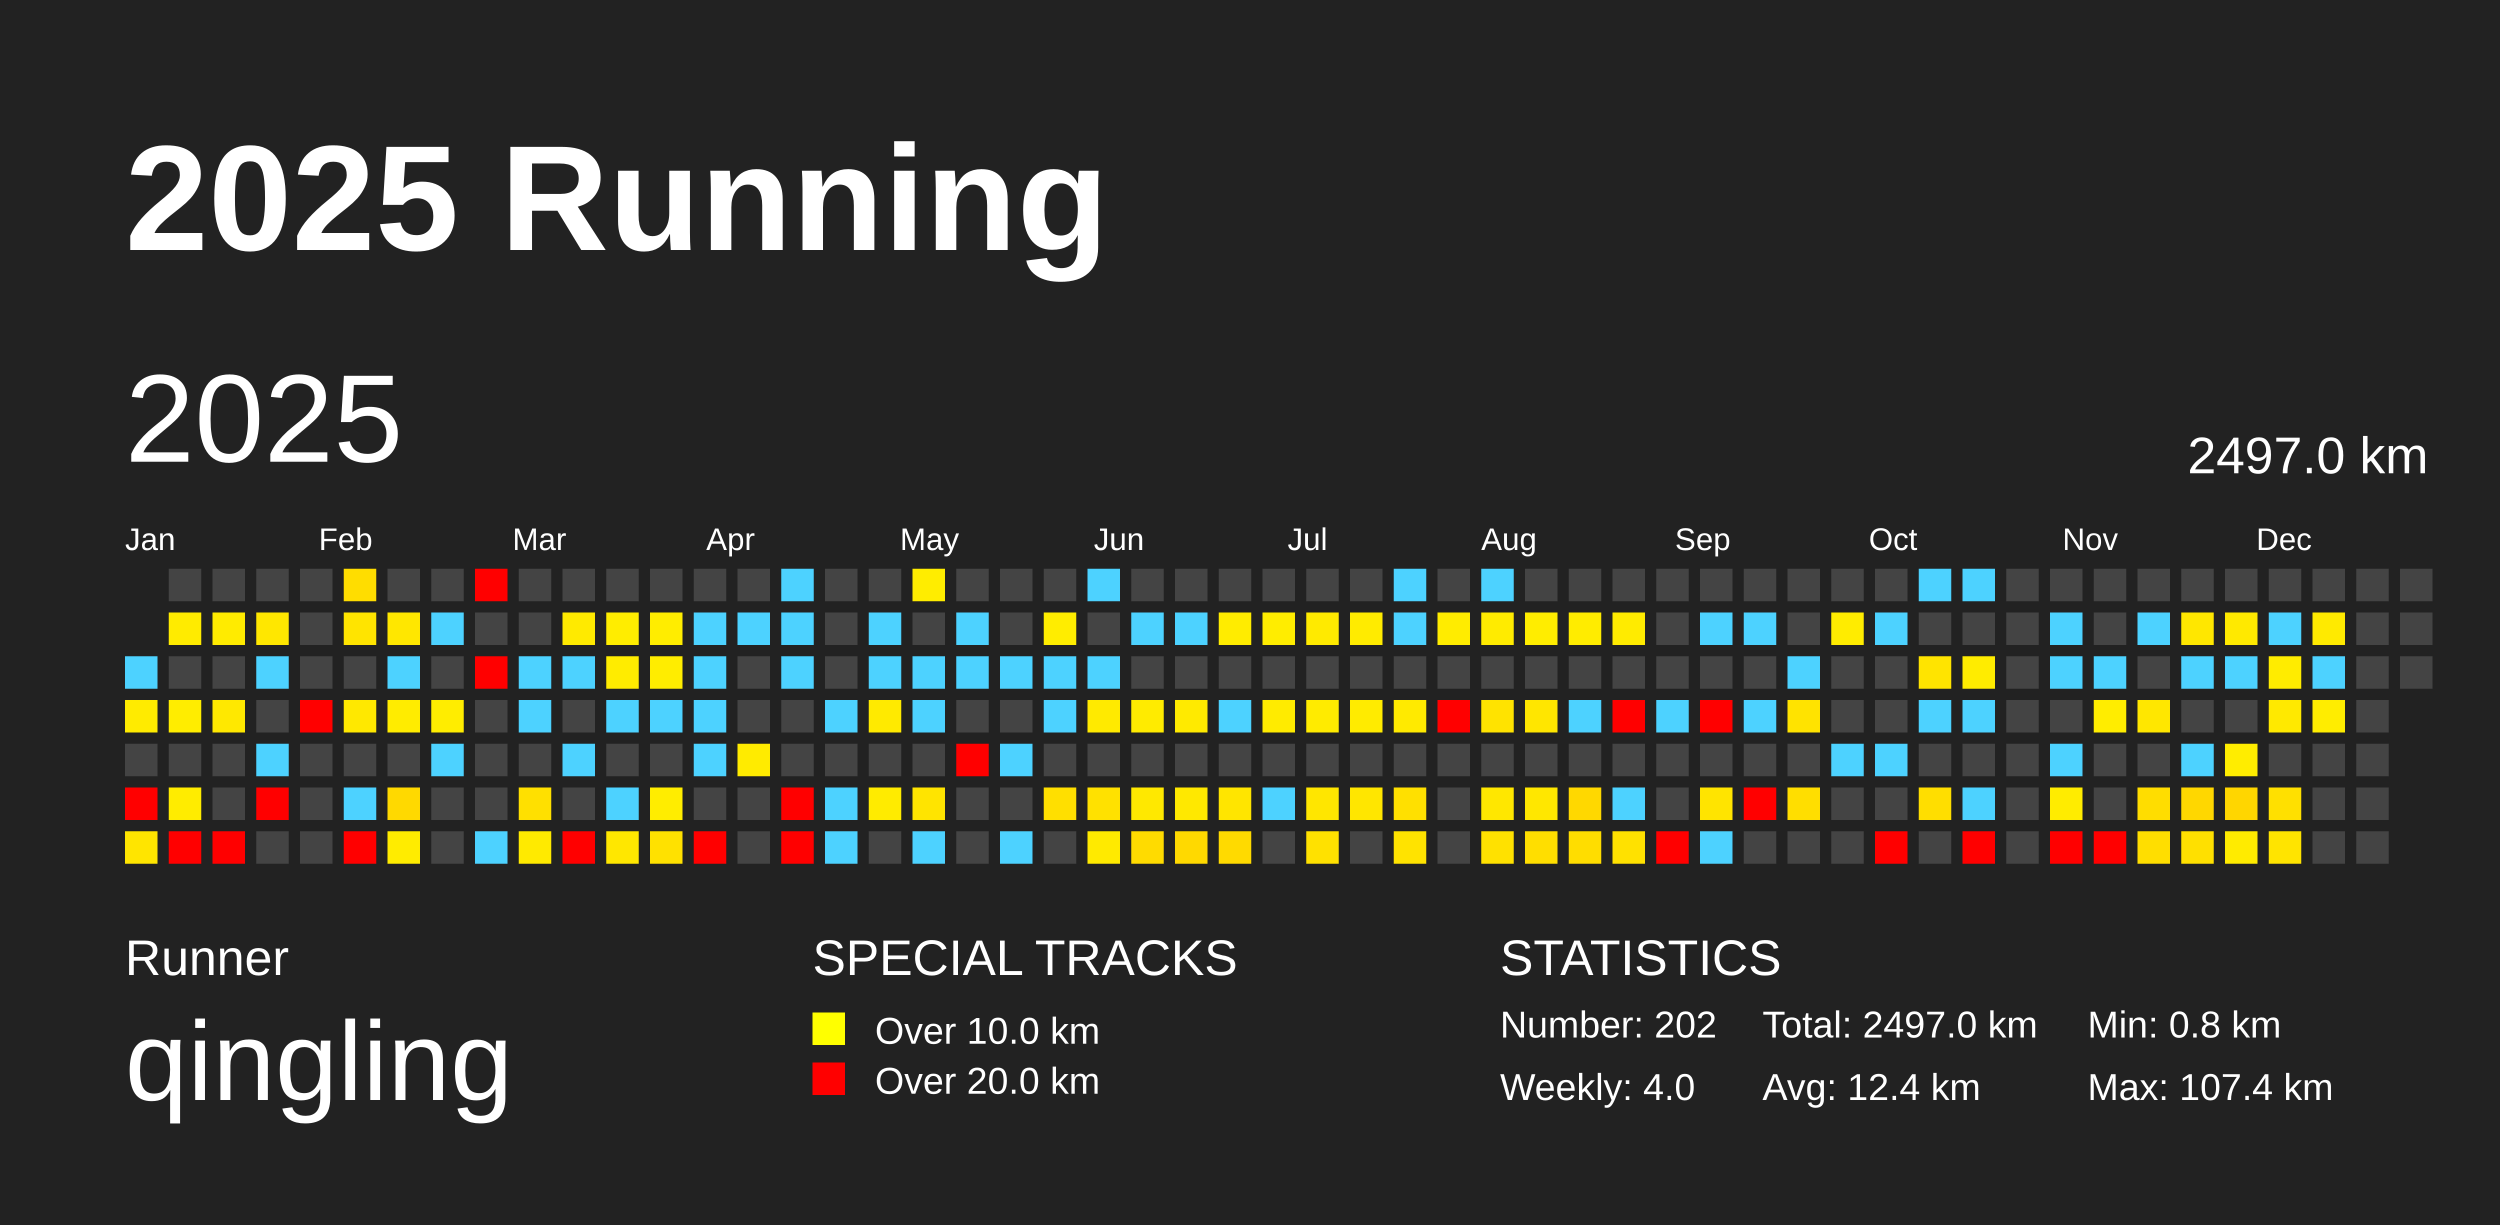
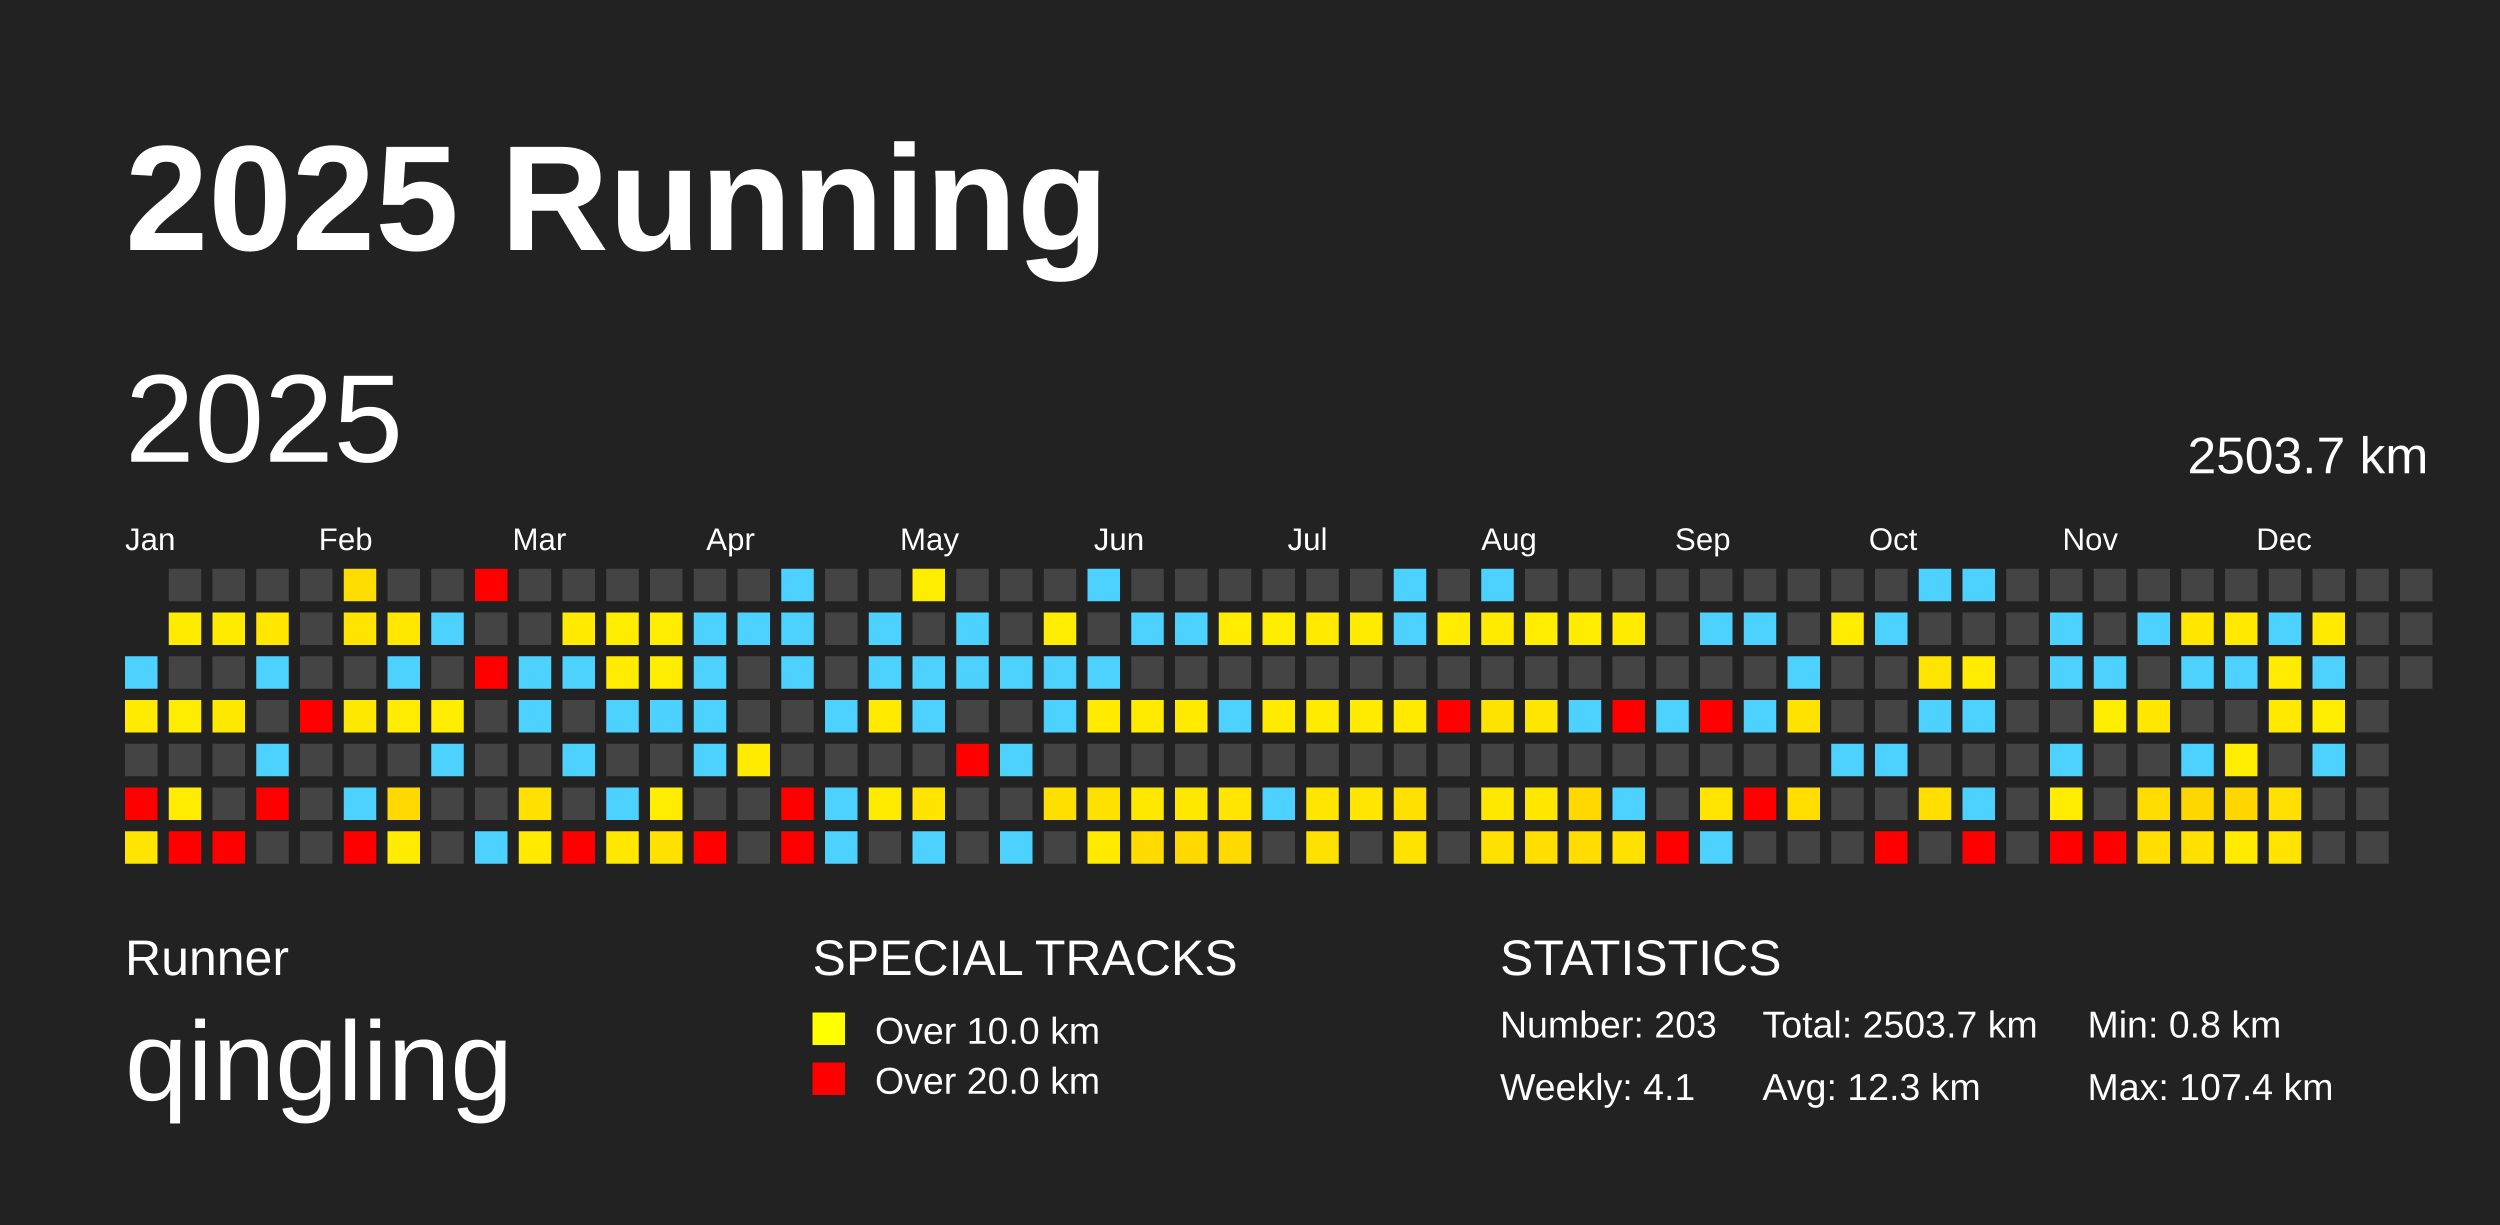
<svg xmlns="http://www.w3.org/2000/svg" baseProfile="full" height="98mm" version="1.1" viewBox="0,0,200,98" width="200mm">
  <defs />
  <rect fill="#222222" height="98" width="200" x="0" y="0" />
  <text fill="#FFFFFF" style="font-size:12px; font-family:Arial; font-weight:bold;" x="10" y="20">2025 Running</text>
  <text fill="#FFFFFF" style="font-size:4px; font-family:Arial" x="10" y="78">Runner</text>
  <text fill="#FFFFFF" style="font-size:9px; font-family:Arial" x="10" y="88">qingling</text>
  <text fill="#FFFFFF" style="font-size:4px; font-family:Arial" x="65" y="78">SPECIAL TRACKS</text>
  <rect fill="yellow" height="2.6" width="2.6" x="65" y="81" />
  <text fill="#FFFFFF" style="font-size:3px; font-family:Arial" x="70" y="83.5">Over 10.0 km</text>
  <rect fill="red" height="2.6" width="2.6" x="65" y="85" />
  <text fill="#FFFFFF" style="font-size:3px; font-family:Arial" x="70" y="87.5">Over 20.0 km</text>
  <text fill="#FFFFFF" style="font-size:4px; font-family:Arial" x="120" y="78">STATISTICS</text>
-   <text fill="#FFFFFF" style="font-size:3px; font-family:Arial" x="120" y="83">Number: 202</text>
-   <text fill="#FFFFFF" style="font-size:3px; font-family:Arial" x="120" y="88">Weekly: 4.0</text>
-   <text fill="#FFFFFF" style="font-size:3px; font-family:Arial" x="141" y="83">Total: 2497.0 km</text>
-   <text fill="#FFFFFF" style="font-size:3px; font-family:Arial" x="141" y="88">Avg: 12.4 km</text>
+   <text fill="#FFFFFF" style="font-size:3px; font-family:Arial" x="120" y="83">Number: 203</text>
+   <text fill="#FFFFFF" style="font-size:3px; font-family:Arial" x="120" y="88">Weekly: 4.1</text>
+   <text fill="#FFFFFF" style="font-size:3px; font-family:Arial" x="141" y="83">Total: 2503.7 km</text>
+   <text fill="#FFFFFF" style="font-size:3px; font-family:Arial" x="141" y="88">Avg: 12.3 km</text>
  <text fill="#FFFFFF" style="font-size:3px; font-family:Arial" x="167" y="83">Min: 0.8 km</text>
  <text fill="#FFFFFF" style="font-size:3px; font-family:Arial" x="167" y="88">Max: 107.4 km</text>
  <text dominant-baseline="hanging" fill="#FFFFFF" style="font-size:10.0px; font-family:Arial;" x="10" y="30">2025</text>
-   <text dominant-baseline="hanging" fill="#FFFFFF" style="font-size:4.125px; font-family:Arial;" x="175" y="35">2497.0 km</text>
+   <text dominant-baseline="hanging" fill="#FFFFFF" style="font-size:4.125px; font-family:Arial;" x="175" y="35">2503.7 km</text>
  <text fill="#FFFFFF" style="font-size:2.5px; font-family:Arial" x="10.0" y="44">Jan</text>
  <text fill="#FFFFFF" style="font-size:2.5px; font-family:Arial" x="25.5" y="44">Feb</text>
  <text fill="#FFFFFF" style="font-size:2.5px; font-family:Arial" x="41.0" y="44">Mar</text>
  <text fill="#FFFFFF" style="font-size:2.5px; font-family:Arial" x="56.5" y="44">Apr</text>
  <text fill="#FFFFFF" style="font-size:2.5px; font-family:Arial" x="72.0" y="44">May</text>
  <text fill="#FFFFFF" style="font-size:2.5px; font-family:Arial" x="87.5" y="44">Jun</text>
  <text fill="#FFFFFF" style="font-size:2.5px; font-family:Arial" x="103.0" y="44">Jul</text>
  <text fill="#FFFFFF" style="font-size:2.5px; font-family:Arial" x="118.5" y="44">Aug</text>
  <text fill="#FFFFFF" style="font-size:2.5px; font-family:Arial" x="134.0" y="44">Sep</text>
  <text fill="#FFFFFF" style="font-size:2.5px; font-family:Arial" x="149.5" y="44">Oct</text>
  <text fill="#FFFFFF" style="font-size:2.5px; font-family:Arial" x="165.0" y="44">Nov</text>
  <text fill="#FFFFFF" style="font-size:2.5px; font-family:Arial" x="180.5" y="44">Dec</text>
  <rect fill="#4dd2ff" height="2.6" width="2.6" x="10.0" y="52.5" />
  <rect fill="#ffeb00" height="2.6" width="2.6" x="10.0" y="56.0" />
  <rect fill="#444444" height="2.6" width="2.6" x="10.0" y="59.5" />
  <rect fill="red" height="2.6" width="2.6" x="10.0" y="63.0" />
  <rect fill="#ffe500" height="2.6" width="2.6" x="10.0" y="66.5" />
  <rect fill="#444444" height="2.6" width="2.6" x="13.5" y="45.5" />
  <rect fill="#ffeb00" height="2.6" width="2.6" x="13.5" y="49.0" />
  <rect fill="#444444" height="2.6" width="2.6" x="13.5" y="52.5" />
  <rect fill="#ffed00" height="2.6" width="2.6" x="13.5" y="56.0" />
  <rect fill="#444444" height="2.6" width="2.6" x="13.5" y="59.5" />
  <rect fill="#ffec00" height="2.6" width="2.6" x="13.5" y="63.0" />
  <rect fill="red" height="2.6" width="2.6" x="13.5" y="66.5" />
  <rect fill="#444444" height="2.6" width="2.6" x="17.0" y="45.5" />
  <rect fill="#ffeb00" height="2.6" width="2.6" x="17.0" y="49.0" />
  <rect fill="#444444" height="2.6" width="2.6" x="17.0" y="52.5" />
  <rect fill="#ffe800" height="2.6" width="2.6" x="17.0" y="56.0" />
  <rect fill="#444444" height="2.6" width="2.6" x="17.0" y="59.5" />
  <rect fill="#444444" height="2.6" width="2.6" x="17.0" y="63.0" />
  <rect fill="red" height="2.6" width="2.6" x="17.0" y="66.5" />
  <rect fill="#444444" height="2.6" width="2.6" x="20.5" y="45.5" />
  <rect fill="#ffe700" height="2.6" width="2.6" x="20.5" y="49.0" />
  <rect fill="#4dd2ff" height="2.6" width="2.6" x="20.5" y="52.5" />
  <rect fill="#444444" height="2.6" width="2.6" x="20.5" y="56.0" />
  <rect fill="#4dd2ff" height="2.6" width="2.6" x="20.5" y="59.5" />
  <rect fill="red" height="2.6" width="2.6" x="20.5" y="63.0" />
  <rect fill="#444444" height="2.6" width="2.6" x="20.5" y="66.5" />
  <rect fill="#444444" height="2.6" width="2.6" x="24.0" y="45.5" />
  <rect fill="#444444" height="2.6" width="2.6" x="24.0" y="49.0" />
  <rect fill="#444444" height="2.6" width="2.6" x="24.0" y="52.5" />
  <rect fill="red" height="2.6" width="2.6" x="24.0" y="56.0" />
  <rect fill="#444444" height="2.6" width="2.6" x="24.0" y="59.5" />
  <rect fill="#444444" height="2.6" width="2.6" x="24.0" y="63.0" />
  <rect fill="#444444" height="2.6" width="2.6" x="24.0" y="66.5" />
  <rect fill="#ffdd00" height="2.6" width="2.6" x="27.5" y="45.5" />
  <rect fill="#ffe400" height="2.6" width="2.6" x="27.5" y="49.0" />
  <rect fill="#444444" height="2.6" width="2.6" x="27.5" y="52.5" />
  <rect fill="#ffe800" height="2.6" width="2.6" x="27.5" y="56.0" />
  <rect fill="#444444" height="2.6" width="2.6" x="27.5" y="59.5" />
  <rect fill="#4dd2ff" height="2.6" width="2.6" x="27.5" y="63.0" />
  <rect fill="red" height="2.6" width="2.6" x="27.5" y="66.5" />
  <rect fill="#444444" height="2.6" width="2.6" x="31.0" y="45.5" />
  <rect fill="#ffe700" height="2.6" width="2.6" x="31.0" y="49.0" />
  <rect fill="#4dd2ff" height="2.6" width="2.6" x="31.0" y="52.5" />
  <rect fill="#ffec00" height="2.6" width="2.6" x="31.0" y="56.0" />
  <rect fill="#444444" height="2.6" width="2.6" x="31.0" y="59.5" />
  <rect fill="#ffd900" height="2.6" width="2.6" x="31.0" y="63.0" />
  <rect fill="#ffec00" height="2.6" width="2.6" x="31.0" y="66.5" />
  <rect fill="#444444" height="2.6" width="2.6" x="34.5" y="45.5" />
  <rect fill="#4dd2ff" height="2.6" width="2.6" x="34.5" y="49.0" />
  <rect fill="#444444" height="2.6" width="2.6" x="34.5" y="52.5" />
  <rect fill="#ffed00" height="2.6" width="2.6" x="34.5" y="56.0" />
  <rect fill="#4dd2ff" height="2.6" width="2.6" x="34.5" y="59.5" />
  <rect fill="#444444" height="2.6" width="2.6" x="34.5" y="63.0" />
  <rect fill="#444444" height="2.6" width="2.6" x="34.5" y="66.5" />
  <rect fill="red" height="2.6" width="2.6" x="38.0" y="45.5" />
  <rect fill="#444444" height="2.6" width="2.6" x="38.0" y="49.0" />
  <rect fill="red" height="2.6" width="2.6" x="38.0" y="52.5" />
  <rect fill="#444444" height="2.6" width="2.6" x="38.0" y="56.0" />
  <rect fill="#444444" height="2.6" width="2.6" x="38.0" y="59.5" />
  <rect fill="#444444" height="2.6" width="2.6" x="38.0" y="63.0" />
  <rect fill="#4dd2ff" height="2.6" width="2.6" x="38.0" y="66.5" />
  <rect fill="#444444" height="2.6" width="2.6" x="41.5" y="45.5" />
  <rect fill="#444444" height="2.6" width="2.6" x="41.5" y="49.0" />
  <rect fill="#4dd2ff" height="2.6" width="2.6" x="41.5" y="52.5" />
  <rect fill="#4dd2ff" height="2.6" width="2.6" x="41.5" y="56.0" />
  <rect fill="#444444" height="2.6" width="2.6" x="41.5" y="59.5" />
  <rect fill="#ffe000" height="2.6" width="2.6" x="41.5" y="63.0" />
  <rect fill="#ffea00" height="2.6" width="2.6" x="41.5" y="66.5" />
  <rect fill="#444444" height="2.6" width="2.6" x="45.0" y="45.5" />
  <rect fill="#ffea00" height="2.6" width="2.6" x="45.0" y="49.0" />
  <rect fill="#4dd2ff" height="2.6" width="2.6" x="45.0" y="52.5" />
  <rect fill="#444444" height="2.6" width="2.6" x="45.0" y="56.0" />
  <rect fill="#4dd2ff" height="2.6" width="2.6" x="45.0" y="59.5" />
  <rect fill="#444444" height="2.6" width="2.6" x="45.0" y="63.0" />
  <rect fill="red" height="2.6" width="2.6" x="45.0" y="66.5" />
  <rect fill="#444444" height="2.6" width="2.6" x="48.5" y="45.5" />
  <rect fill="#ffed00" height="2.6" width="2.6" x="48.5" y="49.0" />
  <rect fill="#ffec00" height="2.6" width="2.6" x="48.5" y="52.5" />
  <rect fill="#4dd2ff" height="2.6" width="2.6" x="48.5" y="56.0" />
  <rect fill="#444444" height="2.6" width="2.6" x="48.5" y="59.5" />
  <rect fill="#4dd2ff" height="2.6" width="2.6" x="48.5" y="63.0" />
  <rect fill="#ffe700" height="2.6" width="2.6" x="48.5" y="66.5" />
  <rect fill="#444444" height="2.6" width="2.6" x="52.0" y="45.5" />
  <rect fill="#ffed00" height="2.6" width="2.6" x="52.0" y="49.0" />
  <rect fill="#ffed00" height="2.6" width="2.6" x="52.0" y="52.5" />
  <rect fill="#4dd2ff" height="2.6" width="2.6" x="52.0" y="56.0" />
  <rect fill="#444444" height="2.6" width="2.6" x="52.0" y="59.5" />
  <rect fill="#ffed00" height="2.6" width="2.6" x="52.0" y="63.0" />
  <rect fill="#ffe100" height="2.6" width="2.6" x="52.0" y="66.5" />
  <rect fill="#444444" height="2.6" width="2.6" x="55.5" y="45.5" />
  <rect fill="#4dd2ff" height="2.6" width="2.6" x="55.5" y="49.0" />
  <rect fill="#4dd2ff" height="2.6" width="2.6" x="55.5" y="52.5" />
  <rect fill="#4dd2ff" height="2.6" width="2.6" x="55.5" y="56.0" />
  <rect fill="#4dd2ff" height="2.6" width="2.6" x="55.5" y="59.5" />
  <rect fill="#444444" height="2.6" width="2.6" x="55.5" y="63.0" />
  <rect fill="red" height="2.6" width="2.6" x="55.5" y="66.5" />
  <rect fill="#444444" height="2.6" width="2.6" x="59.0" y="45.5" />
  <rect fill="#4dd2ff" height="2.6" width="2.6" x="59.0" y="49.0" />
  <rect fill="#444444" height="2.6" width="2.6" x="59.0" y="52.5" />
  <rect fill="#444444" height="2.6" width="2.6" x="59.0" y="56.0" />
  <rect fill="#ffeb00" height="2.6" width="2.6" x="59.0" y="59.5" />
  <rect fill="#444444" height="2.6" width="2.6" x="59.0" y="63.0" />
  <rect fill="#444444" height="2.6" width="2.6" x="59.0" y="66.5" />
  <rect fill="#4dd2ff" height="2.6" width="2.6" x="62.5" y="45.5" />
  <rect fill="#4dd2ff" height="2.6" width="2.6" x="62.5" y="49.0" />
  <rect fill="#4dd2ff" height="2.6" width="2.6" x="62.5" y="52.5" />
  <rect fill="#444444" height="2.6" width="2.6" x="62.5" y="56.0" />
  <rect fill="#444444" height="2.6" width="2.6" x="62.5" y="59.5" />
  <rect fill="red" height="2.6" width="2.6" x="62.5" y="63.0" />
  <rect fill="red" height="2.6" width="2.6" x="62.5" y="66.5" />
  <rect fill="#444444" height="2.6" width="2.6" x="66.0" y="45.5" />
  <rect fill="#444444" height="2.6" width="2.6" x="66.0" y="49.0" />
  <rect fill="#444444" height="2.6" width="2.6" x="66.0" y="52.5" />
  <rect fill="#4dd2ff" height="2.6" width="2.6" x="66.0" y="56.0" />
  <rect fill="#444444" height="2.6" width="2.6" x="66.0" y="59.5" />
  <rect fill="#4dd2ff" height="2.6" width="2.6" x="66.0" y="63.0" />
  <rect fill="#4dd2ff" height="2.6" width="2.6" x="66.0" y="66.5" />
  <rect fill="#444444" height="2.6" width="2.6" x="69.5" y="45.5" />
  <rect fill="#4dd2ff" height="2.6" width="2.6" x="69.5" y="49.0" />
  <rect fill="#4dd2ff" height="2.6" width="2.6" x="69.5" y="52.5" />
  <rect fill="#ffea00" height="2.6" width="2.6" x="69.5" y="56.0" />
  <rect fill="#444444" height="2.6" width="2.6" x="69.5" y="59.5" />
  <rect fill="#ffeb00" height="2.6" width="2.6" x="69.5" y="63.0" />
  <rect fill="#444444" height="2.6" width="2.6" x="69.5" y="66.5" />
  <rect fill="#ffed00" height="2.6" width="2.6" x="73.0" y="45.5" />
  <rect fill="#444444" height="2.6" width="2.6" x="73.0" y="49.0" />
  <rect fill="#4dd2ff" height="2.6" width="2.6" x="73.0" y="52.5" />
  <rect fill="#4dd2ff" height="2.6" width="2.6" x="73.0" y="56.0" />
  <rect fill="#444444" height="2.6" width="2.6" x="73.0" y="59.5" />
  <rect fill="#ffe400" height="2.6" width="2.6" x="73.0" y="63.0" />
  <rect fill="#4dd2ff" height="2.6" width="2.6" x="73.0" y="66.5" />
  <rect fill="#444444" height="2.6" width="2.6" x="76.5" y="45.5" />
  <rect fill="#4dd2ff" height="2.6" width="2.6" x="76.5" y="49.0" />
  <rect fill="#4dd2ff" height="2.6" width="2.6" x="76.5" y="52.5" />
  <rect fill="#444444" height="2.6" width="2.6" x="76.5" y="56.0" />
  <rect fill="red" height="2.6" width="2.6" x="76.5" y="59.5" />
  <rect fill="#444444" height="2.6" width="2.6" x="76.5" y="63.0" />
  <rect fill="#444444" height="2.6" width="2.6" x="76.5" y="66.5" />
  <rect fill="#444444" height="2.6" width="2.6" x="80.0" y="45.5" />
  <rect fill="#444444" height="2.6" width="2.6" x="80.0" y="49.0" />
  <rect fill="#4dd2ff" height="2.6" width="2.6" x="80.0" y="52.5" />
  <rect fill="#444444" height="2.6" width="2.6" x="80.0" y="56.0" />
  <rect fill="#4dd2ff" height="2.6" width="2.6" x="80.0" y="59.5" />
  <rect fill="#444444" height="2.6" width="2.6" x="80.0" y="63.0" />
  <rect fill="#4dd2ff" height="2.6" width="2.6" x="80.0" y="66.5" />
  <rect fill="#444444" height="2.6" width="2.6" x="83.5" y="45.5" />
  <rect fill="#ffed00" height="2.6" width="2.6" x="83.5" y="49.0" />
  <rect fill="#4dd2ff" height="2.6" width="2.6" x="83.5" y="52.5" />
  <rect fill="#4dd2ff" height="2.6" width="2.6" x="83.5" y="56.0" />
  <rect fill="#444444" height="2.6" width="2.6" x="83.5" y="59.5" />
  <rect fill="#ffdf00" height="2.6" width="2.6" x="83.5" y="63.0" />
  <rect fill="#444444" height="2.6" width="2.6" x="83.5" y="66.5" />
  <rect fill="#4dd2ff" height="2.6" width="2.6" x="87.0" y="45.5" />
  <rect fill="#444444" height="2.6" width="2.6" x="87.0" y="49.0" />
  <rect fill="#4dd2ff" height="2.6" width="2.6" x="87.0" y="52.5" />
  <rect fill="#ffea00" height="2.6" width="2.6" x="87.0" y="56.0" />
  <rect fill="#444444" height="2.6" width="2.6" x="87.0" y="59.5" />
  <rect fill="#ffe100" height="2.6" width="2.6" x="87.0" y="63.0" />
  <rect fill="#ffea00" height="2.6" width="2.6" x="87.0" y="66.5" />
  <rect fill="#444444" height="2.6" width="2.6" x="90.5" y="45.5" />
  <rect fill="#4dd2ff" height="2.6" width="2.6" x="90.5" y="49.0" />
  <rect fill="#444444" height="2.6" width="2.6" x="90.5" y="52.5" />
  <rect fill="#ffeb00" height="2.6" width="2.6" x="90.5" y="56.0" />
  <rect fill="#444444" height="2.6" width="2.6" x="90.5" y="59.5" />
  <rect fill="#ffe800" height="2.6" width="2.6" x="90.5" y="63.0" />
  <rect fill="#ffdb00" height="2.6" width="2.6" x="90.5" y="66.5" />
  <rect fill="#444444" height="2.6" width="2.6" x="94.0" y="45.5" />
  <rect fill="#4dd2ff" height="2.6" width="2.6" x="94.0" y="49.0" />
  <rect fill="#444444" height="2.6" width="2.6" x="94.0" y="52.5" />
  <rect fill="#ffea00" height="2.6" width="2.6" x="94.0" y="56.0" />
  <rect fill="#444444" height="2.6" width="2.6" x="94.0" y="59.5" />
  <rect fill="#ffe800" height="2.6" width="2.6" x="94.0" y="63.0" />
  <rect fill="#ffd900" height="2.6" width="2.6" x="94.0" y="66.5" />
  <rect fill="#444444" height="2.6" width="2.6" x="97.5" y="45.5" />
  <rect fill="#ffec00" height="2.6" width="2.6" x="97.5" y="49.0" />
  <rect fill="#444444" height="2.6" width="2.6" x="97.5" y="52.5" />
  <rect fill="#4dd2ff" height="2.6" width="2.6" x="97.5" y="56.0" />
  <rect fill="#444444" height="2.6" width="2.6" x="97.5" y="59.5" />
  <rect fill="#ffe500" height="2.6" width="2.6" x="97.5" y="63.0" />
  <rect fill="#ffda00" height="2.6" width="2.6" x="97.5" y="66.5" />
  <rect fill="#444444" height="2.6" width="2.6" x="101.0" y="45.5" />
  <rect fill="#ffed00" height="2.6" width="2.6" x="101.0" y="49.0" />
  <rect fill="#444444" height="2.6" width="2.6" x="101.0" y="52.5" />
  <rect fill="#ffeb00" height="2.6" width="2.6" x="101.0" y="56.0" />
  <rect fill="#444444" height="2.6" width="2.6" x="101.0" y="59.5" />
  <rect fill="#4dd2ff" height="2.6" width="2.6" x="101.0" y="63.0" />
  <rect fill="#444444" height="2.6" width="2.6" x="101.0" y="66.5" />
  <rect fill="#444444" height="2.6" width="2.6" x="104.5" y="45.5" />
  <rect fill="#ffea00" height="2.6" width="2.6" x="104.5" y="49.0" />
  <rect fill="#444444" height="2.6" width="2.6" x="104.5" y="52.5" />
  <rect fill="#ffeb00" height="2.6" width="2.6" x="104.5" y="56.0" />
  <rect fill="#444444" height="2.6" width="2.6" x="104.5" y="59.5" />
  <rect fill="#ffe600" height="2.6" width="2.6" x="104.5" y="63.0" />
  <rect fill="#ffe100" height="2.6" width="2.6" x="104.5" y="66.5" />
  <rect fill="#444444" height="2.6" width="2.6" x="108.0" y="45.5" />
  <rect fill="#ffeb00" height="2.6" width="2.6" x="108.0" y="49.0" />
  <rect fill="#444444" height="2.6" width="2.6" x="108.0" y="52.5" />
  <rect fill="#ffeb00" height="2.6" width="2.6" x="108.0" y="56.0" />
  <rect fill="#444444" height="2.6" width="2.6" x="108.0" y="59.5" />
  <rect fill="#ffe600" height="2.6" width="2.6" x="108.0" y="63.0" />
  <rect fill="#444444" height="2.6" width="2.6" x="108.0" y="66.5" />
  <rect fill="#4dd2ff" height="2.6" width="2.6" x="111.5" y="45.5" />
  <rect fill="#4dd2ff" height="2.6" width="2.6" x="111.5" y="49.0" />
  <rect fill="#444444" height="2.6" width="2.6" x="111.5" y="52.5" />
  <rect fill="#ffea00" height="2.6" width="2.6" x="111.5" y="56.0" />
  <rect fill="#444444" height="2.6" width="2.6" x="111.5" y="59.5" />
  <rect fill="#ffe000" height="2.6" width="2.6" x="111.5" y="63.0" />
  <rect fill="#ffe300" height="2.6" width="2.6" x="111.5" y="66.5" />
  <rect fill="#444444" height="2.6" width="2.6" x="115.0" y="45.5" />
  <rect fill="#ffec00" height="2.6" width="2.6" x="115.0" y="49.0" />
  <rect fill="#444444" height="2.6" width="2.6" x="115.0" y="52.5" />
  <rect fill="red" height="2.6" width="2.6" x="115.0" y="56.0" />
  <rect fill="#444444" height="2.6" width="2.6" x="115.0" y="59.5" />
  <rect fill="#444444" height="2.6" width="2.6" x="115.0" y="63.0" />
  <rect fill="#444444" height="2.6" width="2.6" x="115.0" y="66.5" />
  <rect fill="#4dd2ff" height="2.6" width="2.6" x="118.5" y="45.5" />
  <rect fill="#ffeb00" height="2.6" width="2.6" x="118.5" y="49.0" />
  <rect fill="#444444" height="2.6" width="2.6" x="118.5" y="52.5" />
  <rect fill="#ffe300" height="2.6" width="2.6" x="118.5" y="56.0" />
  <rect fill="#444444" height="2.6" width="2.6" x="118.5" y="59.5" />
  <rect fill="#ffe700" height="2.6" width="2.6" x="118.5" y="63.0" />
  <rect fill="#ffe100" height="2.6" width="2.6" x="118.5" y="66.5" />
  <rect fill="#444444" height="2.6" width="2.6" x="122.0" y="45.5" />
  <rect fill="#ffed00" height="2.6" width="2.6" x="122.0" y="49.0" />
  <rect fill="#444444" height="2.6" width="2.6" x="122.0" y="52.5" />
  <rect fill="#ffe600" height="2.6" width="2.6" x="122.0" y="56.0" />
  <rect fill="#444444" height="2.6" width="2.6" x="122.0" y="59.5" />
  <rect fill="#ffe700" height="2.6" width="2.6" x="122.0" y="63.0" />
  <rect fill="#ffde00" height="2.6" width="2.6" x="122.0" y="66.5" />
  <rect fill="#444444" height="2.6" width="2.6" x="125.5" y="45.5" />
  <rect fill="#ffec00" height="2.6" width="2.6" x="125.5" y="49.0" />
  <rect fill="#444444" height="2.6" width="2.6" x="125.5" y="52.5" />
  <rect fill="#4dd2ff" height="2.6" width="2.6" x="125.5" y="56.0" />
  <rect fill="#444444" height="2.6" width="2.6" x="125.5" y="59.5" />
  <rect fill="#ffd800" height="2.6" width="2.6" x="125.5" y="63.0" />
  <rect fill="#ffdd00" height="2.6" width="2.6" x="125.5" y="66.5" />
  <rect fill="#444444" height="2.6" width="2.6" x="129.0" y="45.5" />
  <rect fill="#ffeb00" height="2.6" width="2.6" x="129.0" y="49.0" />
  <rect fill="#444444" height="2.6" width="2.6" x="129.0" y="52.5" />
  <rect fill="red" height="2.6" width="2.6" x="129.0" y="56.0" />
  <rect fill="#444444" height="2.6" width="2.6" x="129.0" y="59.5" />
  <rect fill="#4dd2ff" height="2.6" width="2.6" x="129.0" y="63.0" />
  <rect fill="#ffe100" height="2.6" width="2.6" x="129.0" y="66.5" />
  <rect fill="#444444" height="2.6" width="2.6" x="132.5" y="45.5" />
  <rect fill="#444444" height="2.6" width="2.6" x="132.5" y="49.0" />
  <rect fill="#444444" height="2.6" width="2.6" x="132.5" y="52.5" />
  <rect fill="#4dd2ff" height="2.6" width="2.6" x="132.5" y="56.0" />
  <rect fill="#444444" height="2.6" width="2.6" x="132.5" y="59.5" />
  <rect fill="#444444" height="2.6" width="2.6" x="132.5" y="63.0" />
  <rect fill="red" height="2.6" width="2.6" x="132.5" y="66.5" />
  <rect fill="#444444" height="2.6" width="2.6" x="136.0" y="45.5" />
  <rect fill="#4dd2ff" height="2.6" width="2.6" x="136.0" y="49.0" />
  <rect fill="#444444" height="2.6" width="2.6" x="136.0" y="52.5" />
  <rect fill="red" height="2.6" width="2.6" x="136.0" y="56.0" />
  <rect fill="#444444" height="2.6" width="2.6" x="136.0" y="59.5" />
  <rect fill="#ffe400" height="2.6" width="2.6" x="136.0" y="63.0" />
  <rect fill="#4dd2ff" height="2.6" width="2.6" x="136.0" y="66.5" />
  <rect fill="#444444" height="2.6" width="2.6" x="139.5" y="45.5" />
  <rect fill="#4dd2ff" height="2.6" width="2.6" x="139.5" y="49.0" />
  <rect fill="#444444" height="2.6" width="2.6" x="139.5" y="52.5" />
  <rect fill="#4dd2ff" height="2.6" width="2.6" x="139.5" y="56.0" />
  <rect fill="#444444" height="2.6" width="2.6" x="139.5" y="59.5" />
  <rect fill="red" height="2.6" width="2.6" x="139.5" y="63.0" />
  <rect fill="#444444" height="2.6" width="2.6" x="139.5" y="66.5" />
  <rect fill="#444444" height="2.6" width="2.6" x="143.0" y="45.5" />
  <rect fill="#444444" height="2.6" width="2.6" x="143.0" y="49.0" />
  <rect fill="#4dd2ff" height="2.6" width="2.6" x="143.0" y="52.5" />
  <rect fill="#ffe300" height="2.6" width="2.6" x="143.0" y="56.0" />
  <rect fill="#444444" height="2.6" width="2.6" x="143.0" y="59.5" />
  <rect fill="#ffde00" height="2.6" width="2.6" x="143.0" y="63.0" />
  <rect fill="#444444" height="2.6" width="2.6" x="143.0" y="66.5" />
  <rect fill="#444444" height="2.6" width="2.6" x="146.5" y="45.5" />
  <rect fill="#ffec00" height="2.6" width="2.6" x="146.5" y="49.0" />
  <rect fill="#444444" height="2.6" width="2.6" x="146.5" y="52.5" />
  <rect fill="#444444" height="2.6" width="2.6" x="146.5" y="56.0" />
  <rect fill="#4dd2ff" height="2.6" width="2.6" x="146.5" y="59.5" />
  <rect fill="#444444" height="2.6" width="2.6" x="146.5" y="63.0" />
  <rect fill="#444444" height="2.6" width="2.6" x="146.5" y="66.5" />
  <rect fill="#444444" height="2.6" width="2.6" x="150.0" y="45.5" />
  <rect fill="#4dd2ff" height="2.6" width="2.6" x="150.0" y="49.0" />
  <rect fill="#444444" height="2.6" width="2.6" x="150.0" y="52.5" />
  <rect fill="#444444" height="2.6" width="2.6" x="150.0" y="56.0" />
  <rect fill="#4dd2ff" height="2.6" width="2.6" x="150.0" y="59.5" />
  <rect fill="#444444" height="2.6" width="2.6" x="150.0" y="63.0" />
  <rect fill="red" height="2.6" width="2.6" x="150.0" y="66.5" />
  <rect fill="#4dd2ff" height="2.6" width="2.6" x="153.5" y="45.5" />
  <rect fill="#444444" height="2.6" width="2.6" x="153.5" y="49.0" />
  <rect fill="#ffe400" height="2.6" width="2.6" x="153.5" y="52.5" />
  <rect fill="#4dd2ff" height="2.6" width="2.6" x="153.5" y="56.0" />
  <rect fill="#444444" height="2.6" width="2.6" x="153.5" y="59.5" />
  <rect fill="#ffde00" height="2.6" width="2.6" x="153.5" y="63.0" />
  <rect fill="#444444" height="2.6" width="2.6" x="153.5" y="66.5" />
  <rect fill="#4dd2ff" height="2.6" width="2.6" x="157.0" y="45.5" />
  <rect fill="#444444" height="2.6" width="2.6" x="157.0" y="49.0" />
  <rect fill="#ffec00" height="2.6" width="2.6" x="157.0" y="52.5" />
  <rect fill="#4dd2ff" height="2.6" width="2.6" x="157.0" y="56.0" />
  <rect fill="#444444" height="2.6" width="2.6" x="157.0" y="59.5" />
  <rect fill="#4dd2ff" height="2.6" width="2.6" x="157.0" y="63.0" />
  <rect fill="red" height="2.6" width="2.6" x="157.0" y="66.5" />
  <rect fill="#444444" height="2.6" width="2.6" x="160.5" y="45.5" />
  <rect fill="#444444" height="2.6" width="2.6" x="160.5" y="49.0" />
  <rect fill="#444444" height="2.6" width="2.6" x="160.5" y="52.5" />
  <rect fill="#444444" height="2.6" width="2.6" x="160.5" y="56.0" />
  <rect fill="#444444" height="2.6" width="2.6" x="160.5" y="59.5" />
  <rect fill="#444444" height="2.6" width="2.6" x="160.5" y="63.0" />
  <rect fill="#444444" height="2.6" width="2.6" x="160.5" y="66.5" />
  <rect fill="#444444" height="2.6" width="2.6" x="164.0" y="45.5" />
  <rect fill="#4dd2ff" height="2.6" width="2.6" x="164.0" y="49.0" />
  <rect fill="#4dd2ff" height="2.6" width="2.6" x="164.0" y="52.5" />
  <rect fill="#444444" height="2.6" width="2.6" x="164.0" y="56.0" />
  <rect fill="#4dd2ff" height="2.6" width="2.6" x="164.0" y="59.5" />
  <rect fill="#ffec00" height="2.6" width="2.6" x="164.0" y="63.0" />
  <rect fill="red" height="2.6" width="2.6" x="164.0" y="66.5" />
  <rect fill="#444444" height="2.6" width="2.6" x="167.5" y="45.5" />
  <rect fill="#444444" height="2.6" width="2.6" x="167.5" y="49.0" />
  <rect fill="#4dd2ff" height="2.6" width="2.6" x="167.5" y="52.5" />
  <rect fill="#ffed00" height="2.6" width="2.6" x="167.5" y="56.0" />
  <rect fill="#444444" height="2.6" width="2.6" x="167.5" y="59.5" />
  <rect fill="#444444" height="2.6" width="2.6" x="167.5" y="63.0" />
  <rect fill="red" height="2.6" width="2.6" x="167.5" y="66.5" />
  <rect fill="#444444" height="2.6" width="2.6" x="171.0" y="45.5" />
  <rect fill="#4dd2ff" height="2.6" width="2.6" x="171.0" y="49.0" />
  <rect fill="#444444" height="2.6" width="2.6" x="171.0" y="52.5" />
  <rect fill="#ffe700" height="2.6" width="2.6" x="171.0" y="56.0" />
  <rect fill="#444444" height="2.6" width="2.6" x="171.0" y="59.5" />
  <rect fill="#ffdd00" height="2.6" width="2.6" x="171.0" y="63.0" />
  <rect fill="#ffde00" height="2.6" width="2.6" x="171.0" y="66.5" />
  <rect fill="#444444" height="2.6" width="2.6" x="174.5" y="45.5" />
  <rect fill="#ffe700" height="2.6" width="2.6" x="174.5" y="49.0" />
  <rect fill="#4dd2ff" height="2.6" width="2.6" x="174.5" y="52.5" />
  <rect fill="#444444" height="2.6" width="2.6" x="174.5" y="56.0" />
  <rect fill="#4dd2ff" height="2.6" width="2.6" x="174.5" y="59.5" />
  <rect fill="#ffd700" height="2.6" width="2.6" x="174.5" y="63.0" />
  <rect fill="#ffe000" height="2.6" width="2.6" x="174.5" y="66.5" />
  <rect fill="#444444" height="2.6" width="2.6" x="178.0" y="45.5" />
  <rect fill="#ffe900" height="2.6" width="2.6" x="178.0" y="49.0" />
  <rect fill="#4dd2ff" height="2.6" width="2.6" x="178.0" y="52.5" />
  <rect fill="#444444" height="2.6" width="2.6" x="178.0" y="56.0" />
  <rect fill="#ffed00" height="2.6" width="2.6" x="178.0" y="59.5" />
  <rect fill="#ffd600" height="2.6" width="2.6" x="178.0" y="63.0" />
  <rect fill="#ffeb00" height="2.6" width="2.6" x="178.0" y="66.5" />
  <rect fill="#444444" height="2.6" width="2.6" x="181.5" y="45.5" />
  <rect fill="#4dd2ff" height="2.6" width="2.6" x="181.5" y="49.0" />
  <rect fill="#ffec00" height="2.6" width="2.6" x="181.5" y="52.5" />
  <rect fill="#ffe900" height="2.6" width="2.6" x="181.5" y="56.0" />
  <rect fill="#444444" height="2.6" width="2.6" x="181.5" y="59.5" />
  <rect fill="#ffe000" height="2.6" width="2.6" x="181.5" y="63.0" />
  <rect fill="#ffe400" height="2.6" width="2.6" x="181.5" y="66.5" />
  <rect fill="#444444" height="2.6" width="2.6" x="185.0" y="45.5" />
  <rect fill="#ffea00" height="2.6" width="2.6" x="185.0" y="49.0" />
  <rect fill="#4dd2ff" height="2.6" width="2.6" x="185.0" y="52.5" />
  <rect fill="#ffed00" height="2.6" width="2.6" x="185.0" y="56.0" />
-   <rect fill="#444444" height="2.6" width="2.6" x="185.0" y="59.5" />
+   <rect fill="#4dd2ff" height="2.6" width="2.6" x="185.0" y="59.5" />
  <rect fill="#444444" height="2.6" width="2.6" x="185.0" y="63.0" />
  <rect fill="#444444" height="2.6" width="2.6" x="185.0" y="66.5" />
  <rect fill="#444444" height="2.6" width="2.6" x="188.5" y="45.5" />
  <rect fill="#444444" height="2.6" width="2.6" x="188.5" y="49.0" />
  <rect fill="#444444" height="2.6" width="2.6" x="188.5" y="52.5" />
  <rect fill="#444444" height="2.6" width="2.6" x="188.5" y="56.0" />
  <rect fill="#444444" height="2.6" width="2.6" x="188.5" y="59.5" />
  <rect fill="#444444" height="2.6" width="2.6" x="188.5" y="63.0" />
  <rect fill="#444444" height="2.6" width="2.6" x="188.5" y="66.5" />
  <rect fill="#444444" height="2.6" width="2.6" x="192.0" y="45.5" />
  <rect fill="#444444" height="2.6" width="2.6" x="192.0" y="49.0" />
  <rect fill="#444444" height="2.6" width="2.6" x="192.0" y="52.5" />
</svg>
